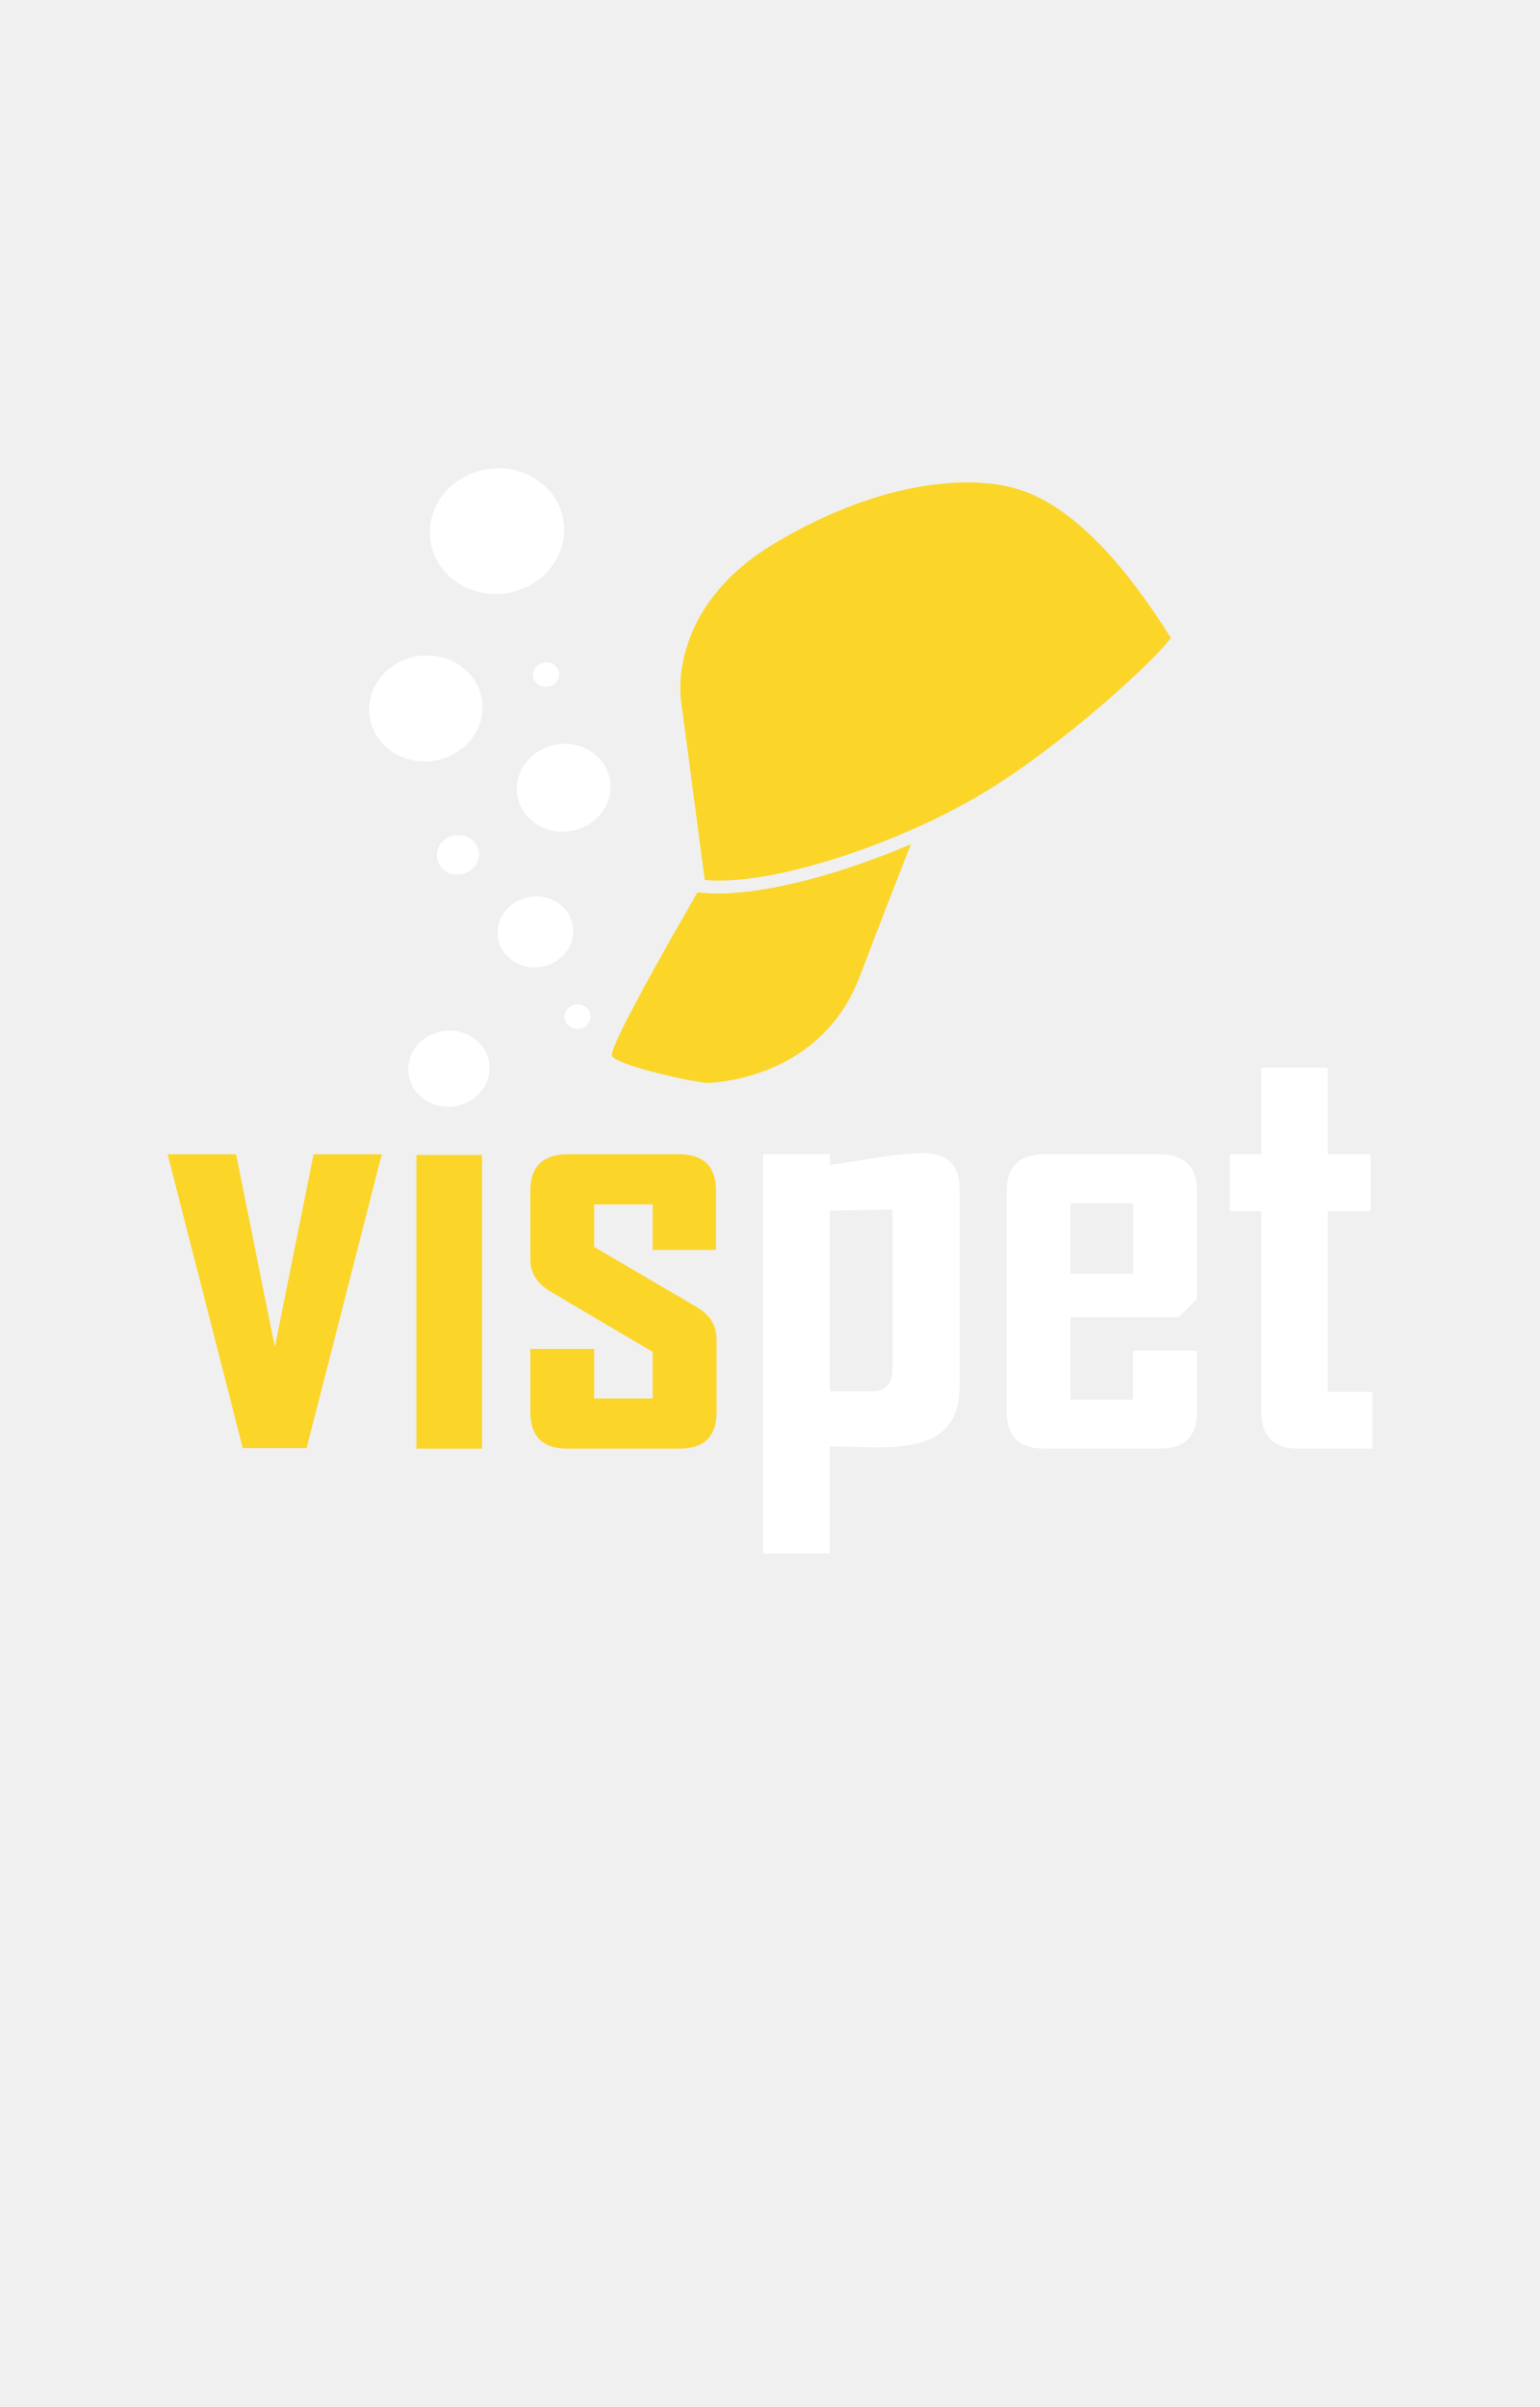
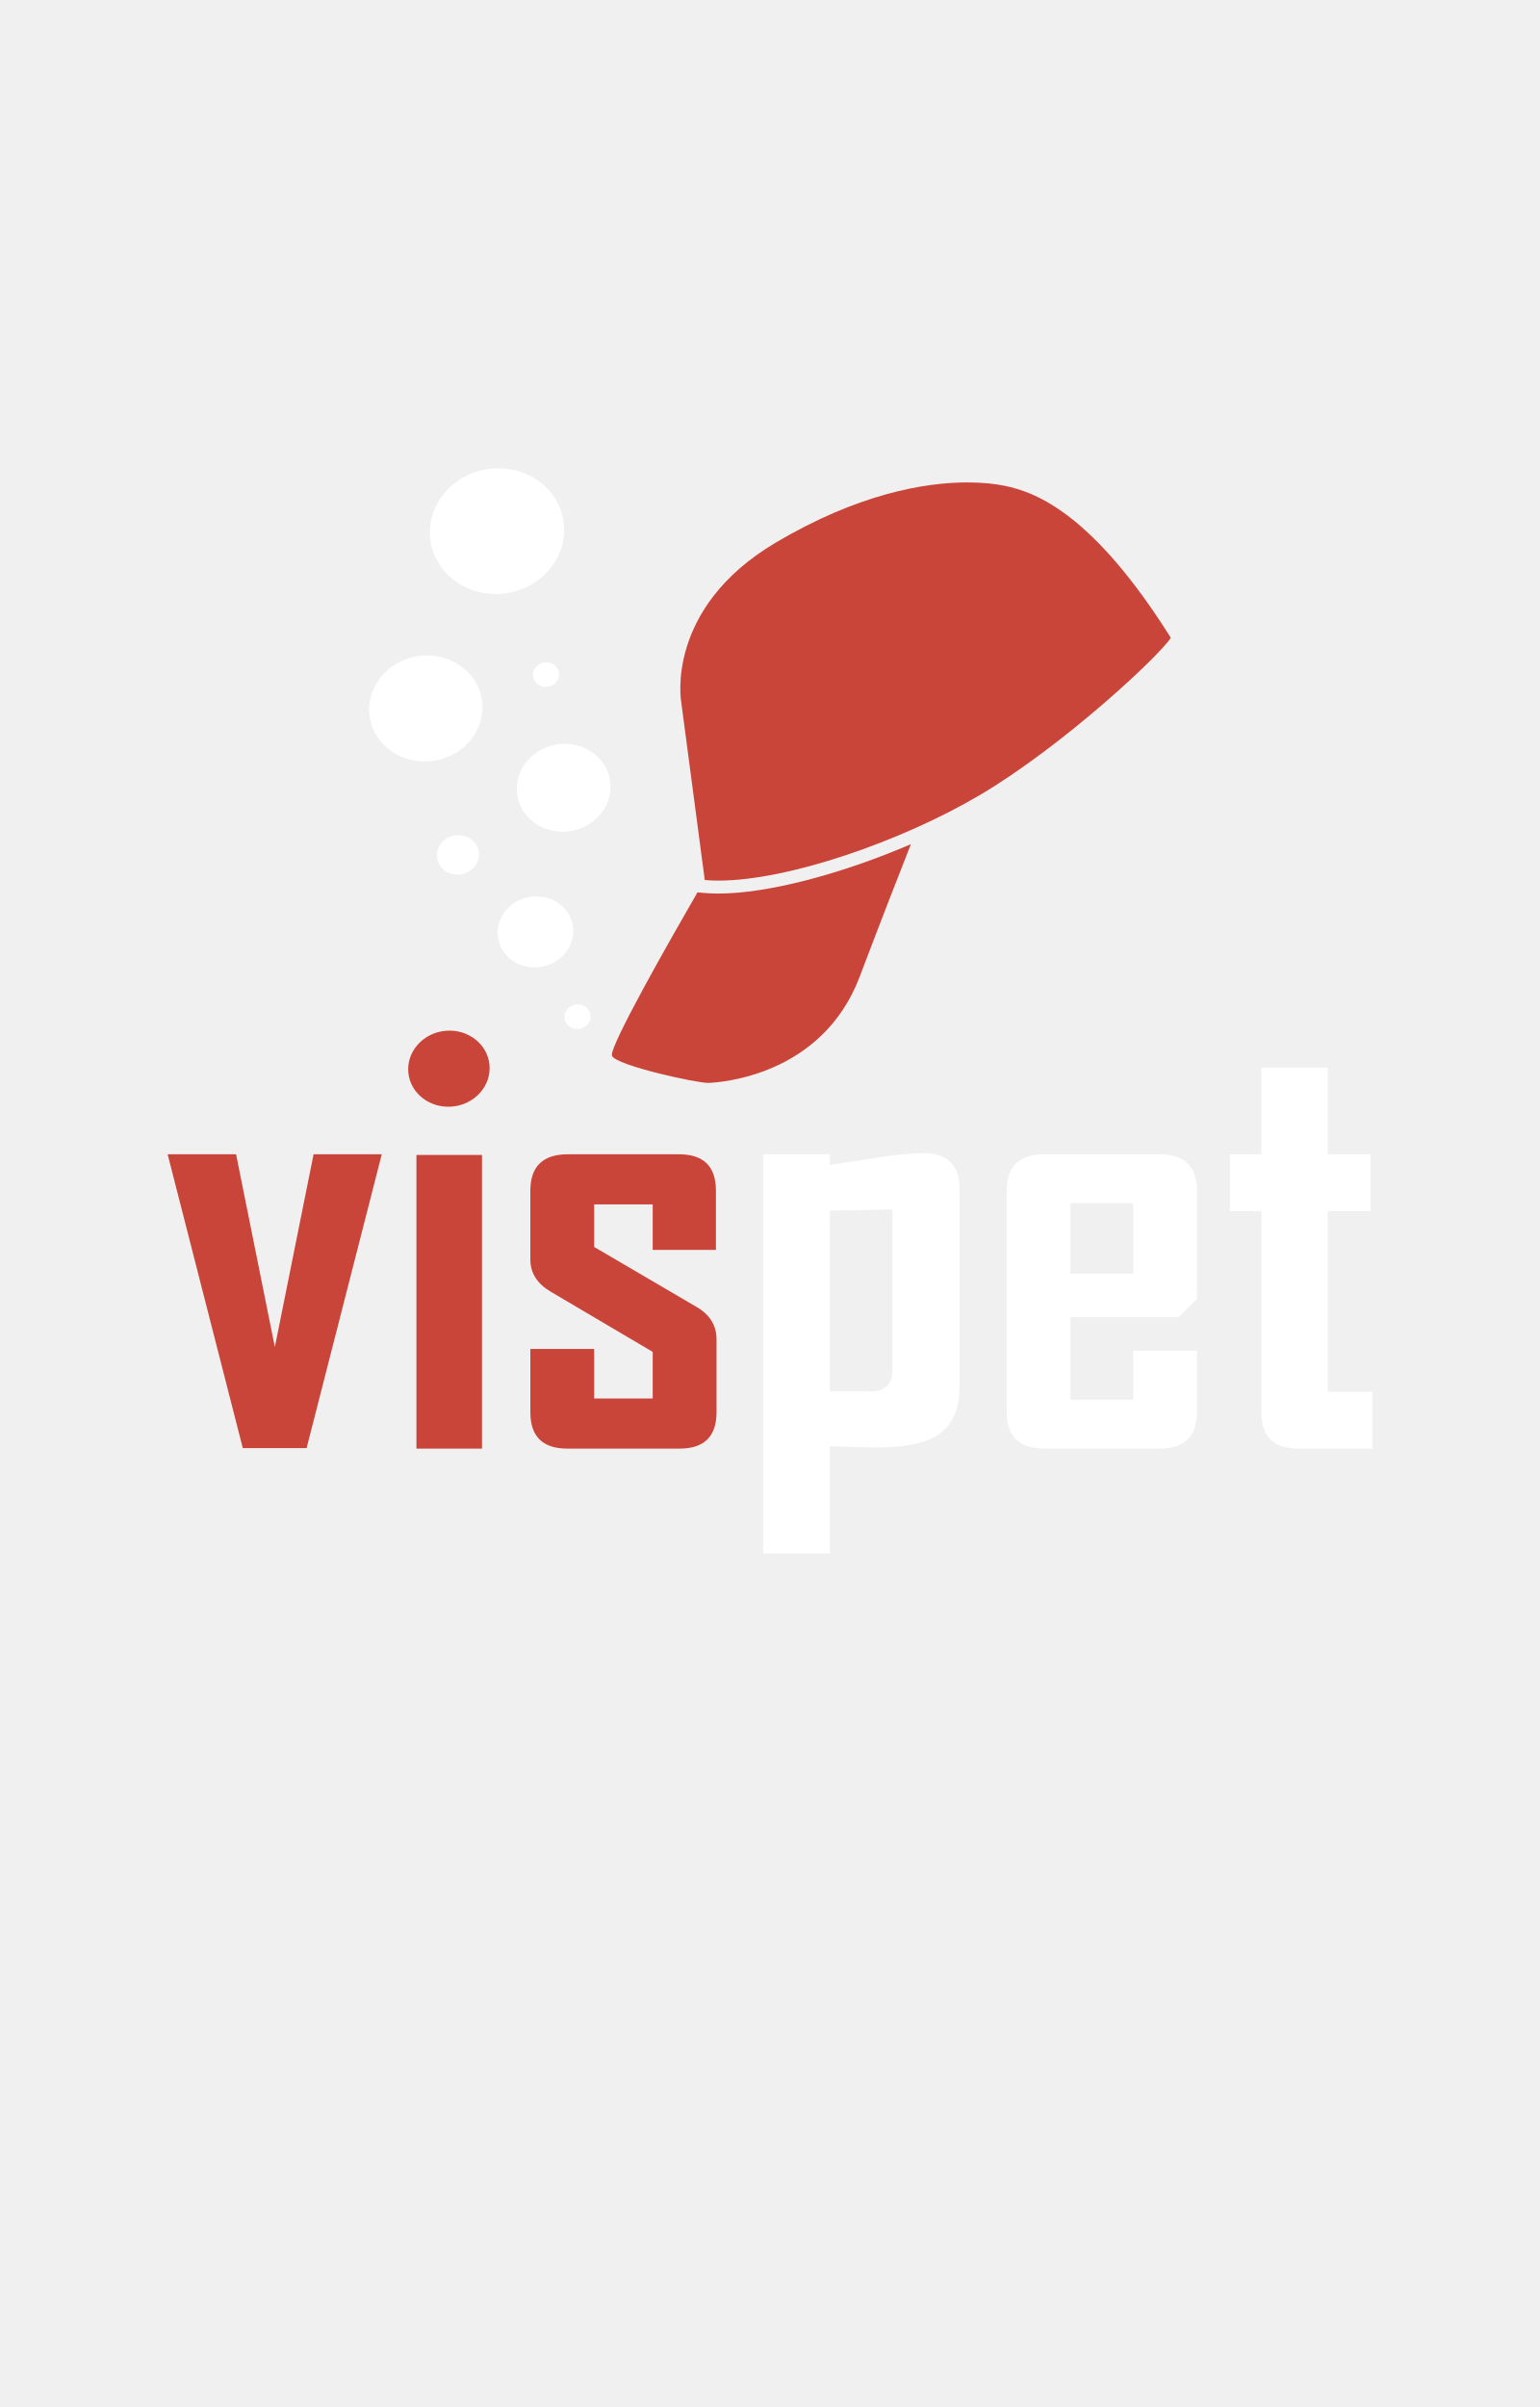
<svg xmlns="http://www.w3.org/2000/svg" version="1.1" id="Layer_1" x="0px" y="0px" width="320px" height="500px" viewBox="0 0 320 500" enable-background="new 0 0 320 500" xml:space="preserve">
  <g>
-     <polygon fill="#FBD528" points="79.328,239.777 63.708,300.819 50.453,300.819 34.832,239.777 49.058,239.777 57.11,279.826    65.159,239.777  " />
-     <rect x="86.531" y="239.916" fill="#FBD528" width="13.624" height="61.005" />
-     <path fill="#FBD528" d="M148.889,293.356c0,5.043-2.563,7.564-7.688,7.564H117.89c-5.123,0-7.688-2.521-7.688-7.564v-13.141h13.26   v10.289h12.166v-9.681l-21.247-12.535c-2.784-1.655-4.18-3.875-4.18-6.657V247.34c0-5.041,2.604-7.565,7.81-7.565h23.069   c5.124,0,7.687,2.524,7.687,7.565v12.294h-13.139v-9.443h-12.166v8.836l21.188,12.409c2.828,1.616,4.239,3.876,4.239,6.782   L148.889,293.356L148.889,293.356z" />
+     <polygon fill="#C9453A" points="79.328,239.777 63.708,300.818 50.453,300.818 34.832,239.777 49.058,239.777 57.11,279.826    65.159,239.777  " />
+     <rect x="86.531" y="239.916" fill="#C9453A" width="13.624" height="61.005" />
+     <path fill="#C9453A" d="M148.889,293.355c0,5.043-2.563,7.564-7.688,7.564H117.89c-5.123,0-7.688-2.521-7.688-7.564v-13.141h13.26   v10.289h12.166v-9.681l-21.247-12.535c-2.784-1.655-4.18-3.875-4.18-6.657V247.34c0-5.041,2.604-7.565,7.81-7.565h23.069   c5.124,0,7.687,2.524,7.687,7.565v12.294h-13.139v-9.443h-12.166v8.836l21.188,12.408c2.828,1.616,4.239,3.877,4.239,6.782V293.355   L148.889,293.355z" />
    <g>
-       <path fill="#FBD528" d="M149.3,182.927c14.419,0,37.932-8.139,54.15-17.683c17.352-10.205,37.536-29.085,39.837-32.76    c-15.917-25.297-27.594-30.214-34.703-31.607c-1.855-0.368-4.396-0.665-7.55-0.665c-8.936,0-22.783,2.398-39.846,12.506    c-23.096,13.686-19.64,33.074-19.64,33.074l4.897,37.013C147.352,182.89,148.306,182.927,149.3,182.927z" />
-       <path fill="#FBD528" d="M149.3,185.617c-1.08,0-2.122-0.045-3.091-0.13l-1.283-0.116c-5.475,9.476-18.433,32.192-17.763,33.94    c0.768,1.997,17.848,5.748,20.112,5.639c2.267-0.11,23.504-1.373,31.358-22.056c4.855-12.79,8.54-22.203,10.646-27.538    C174.933,181.526,159.566,185.617,149.3,185.617z" />
+       <path fill="#C9453A" d="M149.3,182.927c14.419,0,37.933-8.139,54.15-17.683c17.352-10.205,37.536-29.085,39.837-32.76    c-15.917-25.297-27.594-30.214-34.703-31.607c-1.855-0.368-4.396-0.665-7.55-0.665c-8.937,0-22.783,2.398-39.847,12.506    c-23.096,13.686-19.64,33.074-19.64,33.074l4.897,37.013C147.352,182.89,148.306,182.927,149.3,182.927z" />
+       <path fill="#C9453A" d="M149.3,185.617c-1.08,0-2.122-0.045-3.091-0.13l-1.283-0.116c-5.475,9.476-18.433,32.192-17.763,33.94    c0.768,1.997,17.848,5.748,20.112,5.639c2.267-0.11,23.504-1.373,31.358-22.056c4.855-12.79,8.54-22.203,10.646-27.538    C174.934,181.526,159.566,185.617,149.3,185.617z" />
    </g>
  </g>
  <g>
-     <path fill="#FFFFFF" d="M84.857,222.875c0.455,4.342,4.594,7.464,9.247,6.976c4.648-0.484,8.048-4.399,7.598-8.738   c-0.458-4.341-4.597-7.464-9.246-6.977C87.806,214.622,84.404,218.534,84.857,222.875" />
-     <path fill="#FFFFFF" d="M199.382,288.241c0,4.926-1.782,8.373-5.332,10.329c-2.583,1.405-6.496,2.102-11.742,2.102   c-1.213,0-2.916-0.04-5.113-0.118c-2.201-0.082-3.79-0.118-4.754-0.118v22.259h-13.864v-82.917h13.864v2.221   c3.224-0.478,6.456-0.983,9.69-1.501c4.072-0.641,7.302-0.963,9.68-0.963c5.046,0,7.571,2.464,7.571,7.389V288.241L199.382,288.241   z M185.454,284.456v-33.212l-13.018,0.241v37.538h8.598C183.981,289.023,185.454,287.504,185.454,284.456" />
-     <path fill="#FFFFFF" d="M248.716,293.35c0,5.048-2.599,7.571-7.807,7.571h-23.913c-5.21,0-7.807-2.523-7.807-7.571v-46.01   c0-5.041,2.597-7.565,7.807-7.565h23.912c5.209,0,7.808,2.524,7.808,7.565v22.462l-3.815,3.815h-22.456v17.134h13.014v-10.17   h13.258V293.35L248.716,293.35z M235.46,249.948h-13.015V264.6h13.015V249.948z" />
-     <path fill="#FFFFFF" d="M285.165,300.921h-15.378c-5.13,0-7.688-2.521-7.688-7.564v-41.775h-6.539v-11.807h6.539v-18.003h13.804   v18.003h8.896v11.807h-8.896v37.533h9.266v11.807H285.165z" />
+     <path fill="#C9453A" d="M84.857,222.875c0.455,4.342,4.594,7.464,9.247,6.976c4.648-0.484,8.048-4.399,7.598-8.738   c-0.458-4.341-4.597-7.464-9.246-6.977C87.806,214.622,84.404,218.534,84.857,222.875" />
+     <path fill="#FFFFFF" d="M199.382,288.241c0,4.926-1.782,8.373-5.332,10.329c-2.583,1.404-6.495,2.102-11.741,2.102   c-1.213,0-2.916-0.04-5.113-0.118c-2.201-0.081-3.791-0.118-4.754-0.118v22.26h-13.864v-82.917h13.864v2.221   c3.224-0.478,6.455-0.983,9.689-1.501c4.072-0.641,7.303-0.963,9.68-0.963c5.047,0,7.571,2.464,7.571,7.389V288.241   L199.382,288.241z M185.454,284.456v-33.212l-13.019,0.24v37.539h8.599C183.98,289.023,185.454,287.504,185.454,284.456" />
+     <path fill="#FFFFFF" d="M248.716,293.35c0,5.049-2.599,7.571-7.807,7.571h-23.913c-5.21,0-7.807-2.522-7.807-7.571v-46.01   c0-5.041,2.597-7.565,7.807-7.565h23.912c5.209,0,7.808,2.524,7.808,7.565v22.462l-3.815,3.815h-22.455v17.134h13.014v-10.17   h13.258L248.716,293.35L248.716,293.35z M235.46,249.948h-13.015V264.6h13.015V249.948z" />
+     <path fill="#FFFFFF" d="M285.165,300.921h-15.378c-5.13,0-7.688-2.521-7.688-7.563v-41.775h-6.539v-11.807h6.539v-18.003h13.803   v18.003h8.896v11.807h-8.896v37.533h9.267v11.807L285.165,300.921L285.165,300.921z" />
    <path fill="#FFFFFF" d="M110.767,140.544c0.215,1.389,1.587,2.332,3.079,2.106c1.487-0.227,2.523-1.535,2.312-2.925   c-0.21-1.39-1.586-2.332-3.077-2.106C111.594,137.846,110.557,139.154,110.767,140.544" />
    <path fill="#FFFFFF" d="M117.295,211.439c0.125,1.398,1.439,2.424,2.94,2.289c1.501-0.133,2.616-1.379,2.489-2.779   c-0.126-1.396-1.442-2.423-2.943-2.287C118.281,208.793,117.167,210.039,117.295,211.439" />
    <path fill="#FFFFFF" d="M90.838,178.342c0.388,2.224,2.637,3.686,5.021,3.268c2.38-0.418,3.996-2.564,3.608-4.789   c-0.397-2.222-2.643-3.687-5.027-3.263C92.056,173.973,90.441,176.121,90.838,178.342" />
    <path fill="#FFFFFF" d="M103.5,194.942c0.707,3.999,4.754,6.634,9.044,5.877c4.289-0.753,7.186-4.606,6.486-8.611   c-0.707-4-4.751-6.63-9.034-5.874C105.704,187.086,102.799,190.943,103.5,194.942" />
    <path fill="#FFFFFF" d="M107.516,165.336c0.871,4.954,5.882,8.213,11.188,7.276c5.309-0.935,8.908-5.708,8.036-10.662   c-0.87-4.954-5.885-8.211-11.192-7.277C110.241,155.606,106.643,160.382,107.516,165.336" />
    <path fill="#FFFFFF" d="M76.826,148.933c0.913,6.007,6.873,10.085,13.305,9.111c6.437-0.979,10.918-6.64,10.009-12.646   c-0.912-6.004-6.868-10.085-13.302-9.106C80.401,137.265,75.915,142.923,76.826,148.933" />
-     <path fill="#FFFFFF" d="M89.468,112.427c1.075,7.117,8.14,11.948,15.764,10.792c7.627-1.154,12.936-7.856,11.856-14.98   c-1.081-7.115-8.14-11.946-15.765-10.789C93.698,98.604,88.392,105.308,89.468,112.427" />
+     <path fill="#FFFFFF" d="M89.468,112.427c1.075,7.117,8.14,11.948,15.764,10.792c7.627-1.154,12.936-7.856,11.856-14.979   c-1.081-7.115-8.14-11.946-15.765-10.789C93.698,98.604,88.392,105.308,89.468,112.427" />
  </g>
</svg>
